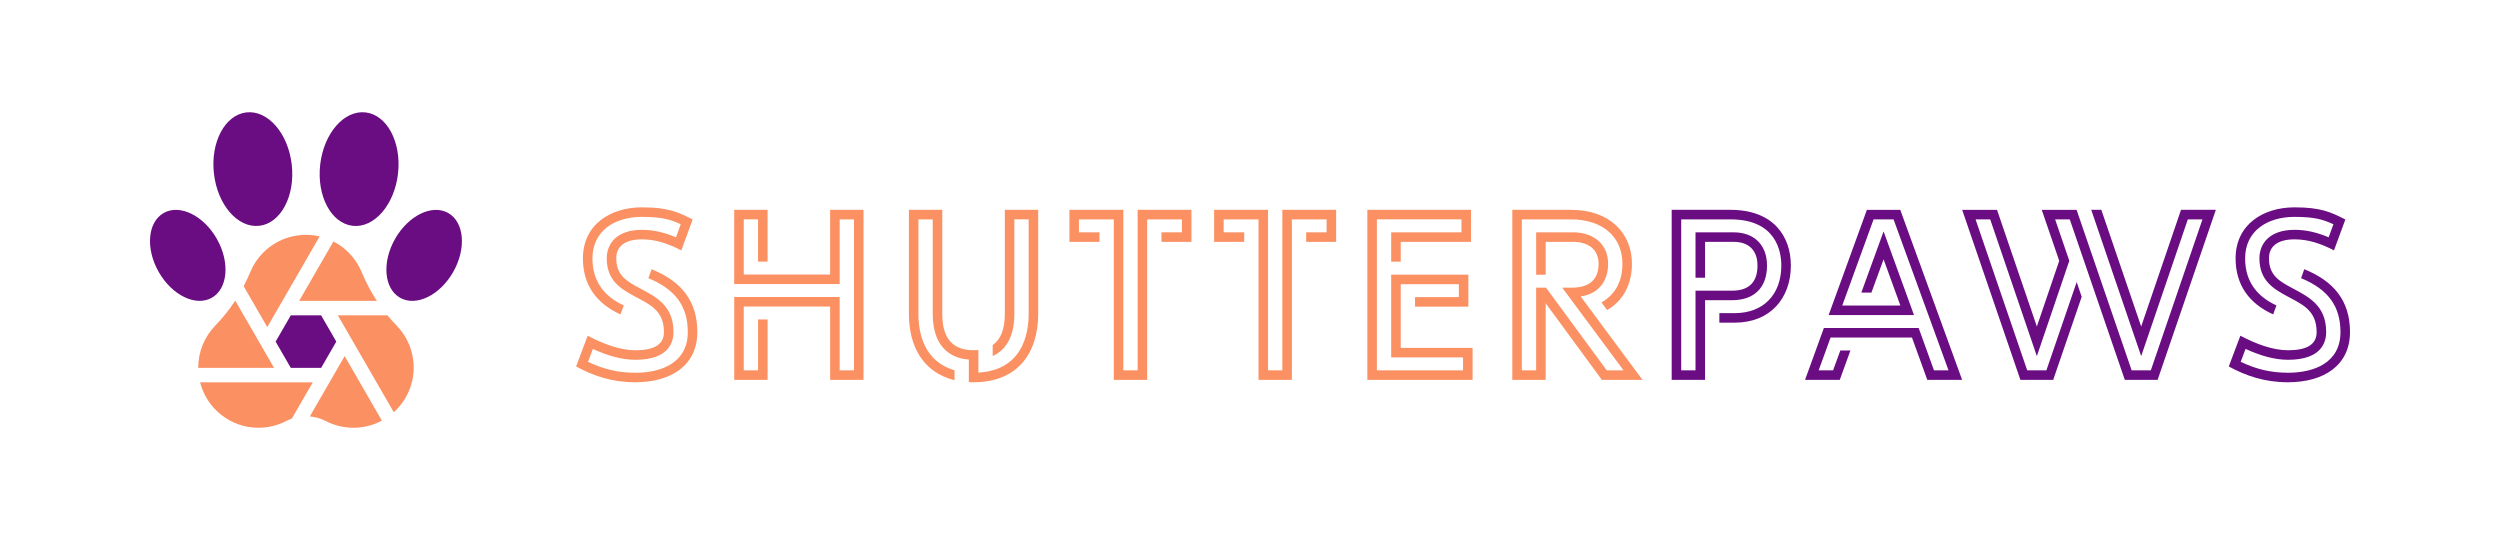
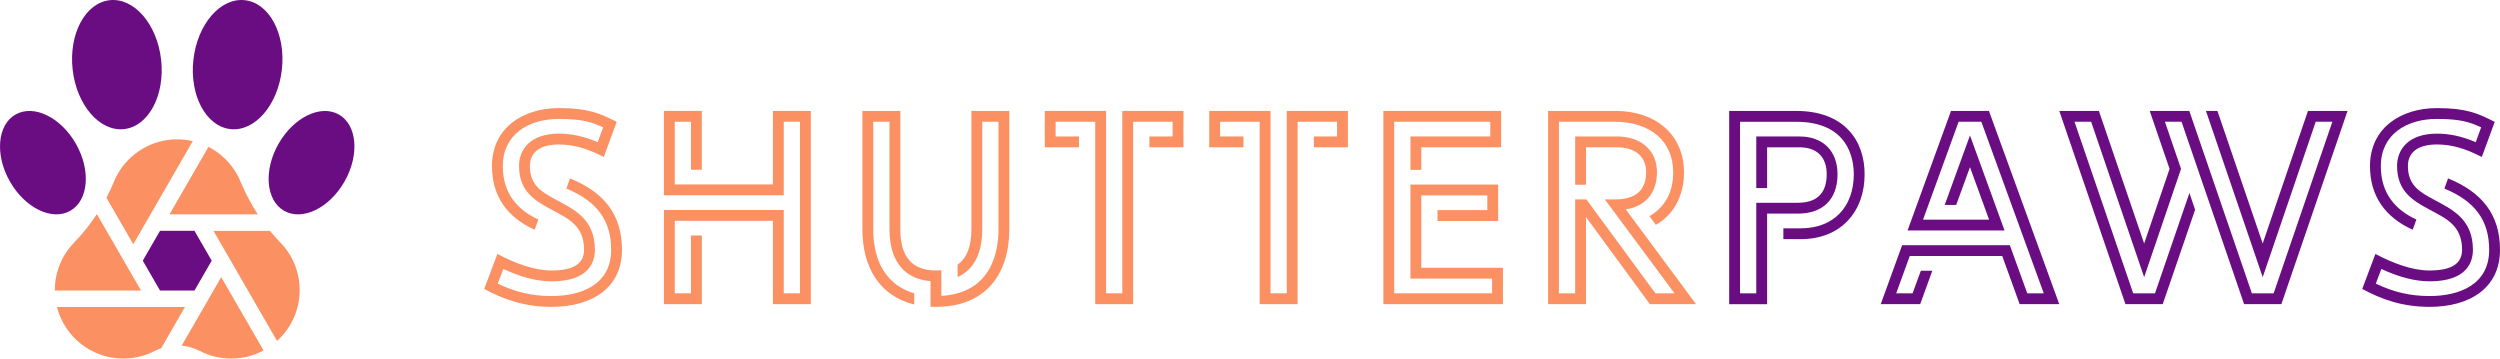
- <svg xmlns="http://www.w3.org/2000/svg" xml:space="preserve" viewBox="0 0 2500 540">
-   <path fill="#FB9062" d="M376.85 300.86c-5.97-9.13-11.07-18.85-15.28-28.97a59.9 59.9 0 0 0-13.03-19.43 60 60 0 0 0-15.09-11l-34.3 59.4zm-176.76 81.51c6.63 26.04 30.29 45.4 58.35 45.4 9.96 0 19.36-2.41 27.63-6.69 1.87-.97 3.8-1.79 5.76-2.47l20.93-36.25H200.09zm193.69 29.85c12.23-11.06 19.93-27.05 19.9-44.77-.03-16.31-6.55-31.11-17.11-41.93-3.18-3.26-6.21-6.66-9.1-10.16h-49.62zm-64.29-29.85-19.66 34.05c5.52.49 10.96 2.05 16.02 4.66 8.28 4.28 17.67 6.69 27.63 6.69 10.27 0 19.94-2.6 28.41-7.16l-37.24-64.51zm-94.26-81.75c-5.8 8.9-12.43 17.25-19.88 24.89-10.56 10.83-17.08 25.62-17.11 41.93v.44h75.82zm47.2.24 37.21-64.45c-19.59-4.54-41.02.81-56.26 16.05a60.1 60.1 0 0 0-13.03 19.43 181 181 0 0 1-6.7 14.33l23.62 40.9z" />
-   <g fill="#6A0D83">
-     <path d="M290.79 367.88h30.33l15.17-26.26-15.17-26.27h-30.33l-15.16 26.27z" />
-     <ellipse cx="252.83" cy="169.11" rx="39.17" ry="57.07" transform="rotate(-6.435 252.785 169.04)" />
-     <ellipse cx="359.09" cy="169.11" rx="57.07" ry="39.17" transform="rotate(-83.558 359.096 169.103)" />
-     <ellipse cx="187.76" cy="255.36" rx="33.45" ry="48.74" transform="rotate(-29.606 187.775 255.378)" />
-     <ellipse cx="424.15" cy="255.36" rx="48.74" ry="33.45" transform="rotate(-60.394 424.174 255.375)" />
+ <svg xmlns="http://www.w3.org/2000/svg" version="1.1" id="Logo_2_Color" x="0px" y="0px" enable-background="new 0 0 2500 540" xml:space="preserve" viewBox="149.98 112.22 2200.02 315.57">
+   <g>
+     <path fill="#FB9062" d="M376.85,300.86c-5.97-9.13-11.07-18.85-15.28-28.97c-2.94-7.07-7.28-13.69-13.03-19.43   c-4.55-4.55-9.65-8.21-15.09-11l-34.3,59.4H376.85z" />
+     <path fill="#FB9062" d="M200.09,382.37c6.63,26.04,30.29,45.4,58.35,45.4c9.96,0,19.36-2.41,27.63-6.69   c1.87-0.97,3.8-1.79,5.76-2.47l20.93-36.25H200.09z" />
+     <path fill="#FB9062" d="M393.78,412.22c12.23-11.06,19.93-27.05,19.9-44.77c-0.03-16.31-6.55-31.11-17.11-41.93   c-3.18-3.26-6.21-6.66-9.1-10.16h-49.62L393.78,412.22z" />
+     <path fill="#FB9062" d="M329.49,382.37L329.49,382.37l-19.66,34.05c5.52,0.49,10.96,2.05,16.02,4.66   c8.28,4.28,17.67,6.69,27.63,6.69c10.27,0,19.94-2.6,28.41-7.16l-37.24-64.51L329.49,382.37z" />
+     <path fill="#FB9062" d="M235.23,300.62c-5.8,8.9-12.43,17.25-19.88,24.89c-10.56,10.83-17.08,25.62-17.11,41.93   c0,0.15,0,0.29,0,0.44h75.82L235.23,300.62z" />
+     <path fill="#FB9062" d="M282.43,300.86L282.43,300.86l37.21-64.45c-19.59-4.54-41.02,0.81-56.26,16.05   c-5.75,5.75-10.09,12.37-13.03,19.43c-2.03,4.88-4.26,9.66-6.7,14.33l23.62,40.9L282.43,300.86z" />
  </g>
-   <path fill="#FB9062" d="M697.33 332.09c0 33.14-25.99 50.17-61.98 50.17-23.95 0-42.23-6.58-59.25-15.78l11.58-30.76c15.55 8.17 32.24 14.53 47.67 14.53 18.39 0 28.6-5.45 28.6-18.16 0-21.91-14.64-27.81-29.06-35.64-14.19-7.6-28.15-15.89-28.15-38.14 0-14.64 9.99-28.49 35.19-28.49 11.12 0 21.91 2.38 34.05 7.49l4.77-13.05c-10.1-4.54-18.05-7.38-38.93-7.38-27.13 0-49.38 13.96-49.38 41.54 0 24.75 13.73 38.94 31.33 46.99l-3.29 8.97c-24.18-10.9-37.57-29.63-37.57-55.96 0-33.83 27.47-51.08 58.91-51.08 26.45 0 36.55 4.88 50.85 12.15l-11.35 30.88c-13.85-7.15-26.11-11.01-39.39-11.01-16.91 0-25.65 6.92-25.65 18.96 0 17.48 11.01 23.16 23.38 29.85 15.78 8.51 33.83 16.91 33.83 43.93 0 10.33-4.88 27.7-38.14 27.7-12.6 0-26.9-3.63-42.45-10.9l-4.88 12.94c16 7.61 30.53 10.9 47.33 10.9 26.56 0 52.44-10.22 52.44-40.64 0-25.65-12.15-42.68-39.39-53.92l3.18-8.97c29.63 12.02 45.75 31.55 45.75 62.88m166.18-122.26v170.04h-33.37v-73.33h-86.38v63.79h14.3v-50.85h9.54v60.39h-33.37v-82.86h105.45v73.33h14.3V219.37h-14.3v64.7H734.22v-74.24h33.37v51.76h-9.54v-42.23h-14.3v55.17h86.38v-64.7zm174.68 0v104.09c0 39.05-20.43 68.33-64.59 68.33-1.59 0-3.18 0-4.77-.11v-22.59c-14.98-.91-36.1-9.65-36.1-45.63v-94.55h-14.3v94.55c0 20.55 6.24 47.56 36.1 56.41v9.88c-30.99-7.72-45.63-33.26-45.63-66.29V209.83h33.37v104.09c0 24.06 10.1 36.32 31.33 36.32 1.7 0 3.18-.11 4.77-.23v22.59c43.59-2.5 50.29-37.91 50.29-58.69v-94.55h-14.3v94.55c0 25.31-10.33 37-21.68 42.11v-10.9c8.17-5.79 12.15-16.12 12.15-31.22V209.83zm153.24 0v32.01h-29.97v-9.53h20.43v-12.94h-34.73v160.5h-33.37v-160.5h-34.85v12.94h20.55v9.53h-30.08v-32.01h53.92v160.5h14.3v-160.5zm144.72 0v32.01h-29.97v-9.53h20.43v-12.94h-34.73v160.5h-33.37v-160.5h-34.85v12.94h20.55v9.53h-30.08v-32.01h53.92v160.5h14.3v-160.5zm136.43 138.03v32.01h-105.22V209.83H1471v32.01h-70.26v19.86h-9.54v-29.4h70.26v-12.94h-84.57v150.97h86.15V357.4h-71.85v-82.75h77.19v32.01h-53.35v-9.54h43.82v-12.94h-58.12v63.68zm159.36-84.11c0 20.66-8.97 37.34-24.86 46.31l-5.56-7.6c14.3-8.4 20.89-21.68 20.89-38.71 0-27.36-20.32-44.38-51.42-44.38h-49.15v150.97h14.3V287.7h9.88l60.73 82.64h16.8l-61.3-82.64h9.31c21 0 27.02-11.24 27.02-23.95 0-14.3-10.1-21.91-25.88-21.91h-27.01v32.92h-9.54v-42.45h36.55c21.57 0 35.42 12.37 35.42 31.44 0 18.05-10.1 30.19-27.47 32.69l61.86 83.43h-40.64l-56.19-76.62v76.62h-33.37V209.83H1571c39.15 0 60.94 23.73 60.94 53.92" />
-   <path fill="#6A0D83" d="M1790.86 265.57c0 32.46-20.43 57.1-56.19 57.1h-15.32v-9.53h15.32c29.06 0 46.65-18.96 46.65-47.56 0-13.96-4.99-46.2-50.85-46.2h-49.26v150.97h14.3v-79.68h36.55c19.64 0 25.43-11.47 25.43-25.09 0-15.1-8.51-23.72-23.84-23.72h-28.6v35.87h-9.54v-45.4h38.14c20.55 0 33.37 12.71 33.37 33.26 0 22.02-12.83 34.62-34.96 34.62h-27.01v79.68h-33.37V209.83h58.8c42.78 0 60.38 26.34 60.38 55.74m171.28 114.3h-34.85l-15.32-42.34h-81.39l-11.92 32.8h14.42l7.26-19.86h10.1l-10.67 29.4h-34.73l18.84-51.87h94.78l15.32 42.34h14.53l-54.94-150.97h-19.98l-31.33 86.15h58.12l-16.8-46.2-12.15 33.26h-10.1l22.25-61.18 30.42 83.66h-85.36l38.25-105.22h33.37zm253.7-170.04-58.23 170.04h-32.8l-55.05-160.5h-14.64l14.19 41.43-32.46 95.35-46.65-136.78h-14.64l51.65 150.97h19.18l30.31-88.31 4.99 14.76-28.49 83.09h-32.8l-58.23-170.04h34.85l39.84 116.69 22.36-65.72-17.48-50.97h34.85l55.05 160.5h19.18l51.65-150.97h-14.64l-46.65 136.78-49.95-146.32h10.1l39.84 116.69 39.84-116.69zM2350 332.09c0 33.14-25.99 50.17-61.98 50.17-23.95 0-42.23-6.58-59.25-15.78l11.58-30.76c15.55 8.17 32.24 14.53 47.68 14.53 18.39 0 28.6-5.45 28.6-18.16 0-21.91-14.64-27.81-29.06-35.64-14.19-7.6-28.15-15.89-28.15-38.14 0-14.64 9.99-28.49 35.19-28.49 11.12 0 21.91 2.38 34.05 7.49l4.77-13.05c-10.1-4.54-18.05-7.38-38.93-7.38-27.13 0-49.38 13.96-49.38 41.54 0 24.75 13.73 38.94 31.33 46.99l-3.29 8.97c-24.18-10.9-37.57-29.63-37.57-55.96 0-33.83 27.47-51.08 58.91-51.08 26.45 0 36.55 4.88 50.85 12.15L2334 250.36c-13.85-7.15-26.11-11.01-39.39-11.01-16.91 0-25.65 6.92-25.65 18.96 0 17.48 11.01 23.16 23.38 29.85 15.78 8.51 33.83 16.91 33.83 43.93 0 10.33-4.88 27.7-38.14 27.7-12.6 0-26.9-3.63-42.45-10.9l-4.88 12.94c16 7.61 30.53 10.9 47.33 10.9 26.56 0 52.44-10.22 52.44-40.64 0-25.65-12.15-42.68-39.39-53.92l3.18-8.97c29.62 12.03 45.74 31.56 45.74 62.89" />
+   <g>
+     <polygon fill="#6A0D83" points="290.79,367.88 321.12,367.88 336.29,341.62 321.12,315.35 290.79,315.35 275.63,341.62  " />
+     <ellipse transform="matrix(0.9937 -0.1122 0.1122 0.9937 -17.3737 29.4274)" fill="#6A0D83" cx="252.83" cy="169.11" rx="39.17" ry="57.07" />
+     <ellipse transform="matrix(0.1122 -0.9937 0.9937 0.1122 150.7681 506.963)" fill="#6A0D83" cx="359.09" cy="169.11" rx="57.07" ry="39.17" />
+     <ellipse transform="matrix(0.8694 -0.494 0.494 0.8694 -101.6432 126.0995)" fill="#6A0D83" cx="187.76" cy="255.36" rx="33.45" ry="48.74" />
+     <ellipse transform="matrix(0.494 -0.8694 0.8694 0.494 -7.4143 497.9826)" fill="#6A0D83" cx="424.15" cy="255.36" rx="48.74" ry="33.45" />
+   </g>
+   <g>
+     <path fill="#FB9062" d="M697.33,332.09c0,33.14-25.99,50.17-61.98,50.17c-23.95,0-42.23-6.58-59.25-15.78l11.58-30.76   c15.55,8.17,32.24,14.53,47.67,14.53c18.39,0,28.6-5.45,28.6-18.16c0-21.91-14.64-27.81-29.06-35.64   c-14.19-7.6-28.15-15.89-28.15-38.14c0-14.64,9.99-28.49,35.19-28.49c11.12,0,21.91,2.38,34.05,7.49l4.77-13.05   c-10.1-4.54-18.05-7.38-38.93-7.38c-27.13,0-49.38,13.96-49.38,41.54c0,24.75,13.73,38.94,31.33,46.99l-3.29,8.97   c-24.18-10.9-37.57-29.63-37.57-55.96c0-33.83,27.47-51.08,58.91-51.08c26.45,0,36.55,4.88,50.85,12.15l-11.35,30.88   c-13.85-7.15-26.11-11.01-39.39-11.01c-16.91,0-25.65,6.92-25.65,18.96c0,17.48,11.01,23.16,23.38,29.85   c15.78,8.51,33.83,16.91,33.83,43.93c0,10.33-4.88,27.7-38.14,27.7c-12.6,0-26.9-3.63-42.45-10.9l-4.88,12.94   c16,7.61,30.53,10.9,47.33,10.9c26.56,0,52.44-10.22,52.44-40.64c0-25.65-12.15-42.68-39.39-53.92l3.18-8.97   C681.21,281.23,697.33,300.76,697.33,332.09z" />
+     <path fill="#FB9062" d="M863.51,209.83v170.04h-33.37v-73.33h-86.38v63.79h14.3v-50.85h9.54v60.39h-33.37v-82.86h105.45v73.33h14.3   V219.37h-14.3v64.7H734.22v-74.24h33.37v51.76h-9.54v-42.23h-14.3v55.17h86.38v-64.7H863.51z" />
+     <path fill="#FB9062" d="M1038.19,209.83v104.09c0,39.05-20.43,68.33-64.59,68.33c-1.59,0-3.18,0-4.77-0.11v-22.59   c-14.98-0.91-36.1-9.65-36.1-45.63v-94.55h-14.3v94.55c0,20.55,6.24,47.56,36.1,56.41v9.88c-30.99-7.72-45.63-33.26-45.63-66.29   V209.83h33.37v104.09c0,24.06,10.1,36.32,31.33,36.32c1.7,0,3.18-0.11,4.77-0.23v22.59c43.59-2.5,50.29-37.91,50.29-58.69v-94.55   h-14.3v94.55c0,25.31-10.33,37-21.68,42.11v-10.9c8.17-5.79,12.15-16.12,12.15-31.22V209.83H1038.19z" />
+     <path fill="#FB9062" d="M1191.43,209.83v32.01h-29.97v-9.53h20.43v-12.94h-34.73v160.5h-33.37v-160.5h-34.85v12.94h20.55v9.53   h-30.08v-32.01h53.92v160.5h14.3v-160.5H1191.43z" />
+     <path fill="#FB9062" d="M1336.15,209.83v32.01h-29.97v-9.53h20.43v-12.94h-34.73v160.5h-33.37v-160.5h-34.85v12.94h20.55v9.53   h-30.08v-32.01h53.92v160.5h14.3v-160.5H1336.15z" />
+     <path fill="#FB9062" d="M1472.58,347.86v32.01h-105.22V209.83h103.64v32.01h-70.26v19.86h-9.54v-29.4h70.26v-12.94h-84.57v150.97   h86.15V357.4h-71.85v-82.75h77.19v32.01h-53.35v-9.54h43.82v-12.94h-58.12v63.68H1472.58z" />
+     <path fill="#FB9062" d="M1631.94,263.75c0,20.66-8.97,37.34-24.86,46.31l-5.56-7.6c14.3-8.4,20.89-21.68,20.89-38.71   c0-27.36-20.32-44.38-51.42-44.38h-49.15v150.97h14.3V287.7h9.88l60.73,82.64h16.8l-61.3-82.64h9.31c21,0,27.02-11.24,27.02-23.95   c0-14.3-10.1-21.91-25.88-21.91h-27.01v32.92h-9.54v-42.45h36.55c21.57,0,35.42,12.37,35.42,31.44c0,18.05-10.1,30.19-27.47,32.69   l61.86,83.43h-40.64l-56.19-76.62v76.62h-33.37V209.83h58.69C1610.15,209.83,1631.94,233.56,1631.94,263.75z" />
+   </g>
+   <g>
+     <path fill="#6A0D83" d="M1790.86,265.57c0,32.46-20.43,57.1-56.19,57.1h-15.32v-9.53h15.32c29.06,0,46.65-18.96,46.65-47.56   c0-13.96-4.99-46.2-50.85-46.2h-49.26v150.97h14.3v-79.68h36.55c19.64,0,25.43-11.47,25.43-25.09c0-15.1-8.51-23.72-23.84-23.72   h-28.6v35.87h-9.54v-45.4h38.14c20.55,0,33.37,12.71,33.37,33.26c0,22.02-12.83,34.62-34.96,34.62h-27.01v79.68h-33.37V209.83h58.8   C1773.26,209.83,1790.86,236.17,1790.86,265.57z" />
+     <path fill="#6A0D83" d="M1962.14,379.87h-34.85l-15.32-42.34h-81.39l-11.92,32.8h14.42l7.26-19.86h10.1l-10.67,29.4h-34.73   l18.84-51.87h94.78l15.32,42.34h14.53l-54.94-150.97h-19.98l-31.33,86.15h58.12l-16.8-46.2l-12.15,33.26h-10.1l22.25-61.18   l30.42,83.66h-85.36l38.25-105.22h33.37L1962.14,379.87z" />
+     <path fill="#6A0D83" d="M2215.84,209.83l-58.23,170.04h-32.8l-55.05-160.5h-14.64l14.19,41.43l-32.46,95.35l-46.65-136.78h-14.64   l51.65,150.97h19.18l30.31-88.31l4.99,14.76l-28.49,83.09h-32.8l-58.23-170.04h34.85l39.84,116.69l22.36-65.72l-17.48-50.97h34.85   l55.05,160.5h19.18l51.65-150.97h-14.64l-46.65,136.78l-49.95-146.32h10.1l39.84,116.69l39.84-116.69H2215.84z" />
+     <path fill="#6A0D83" d="M2350,332.09c0,33.14-25.99,50.17-61.98,50.17c-23.95,0-42.23-6.58-59.25-15.78l11.58-30.76   c15.55,8.17,32.24,14.53,47.68,14.53c18.39,0,28.6-5.45,28.6-18.16c0-21.91-14.64-27.81-29.06-35.64   c-14.19-7.6-28.15-15.89-28.15-38.14c0-14.64,9.99-28.49,35.19-28.49c11.12,0,21.91,2.38,34.05,7.49l4.77-13.05   c-10.1-4.54-18.05-7.38-38.93-7.38c-27.13,0-49.38,13.96-49.38,41.54c0,24.75,13.73,38.94,31.33,46.99l-3.29,8.97   c-24.18-10.9-37.57-29.63-37.57-55.96c0-33.83,27.47-51.08,58.91-51.08c26.45,0,36.55,4.88,50.85,12.15L2334,250.36   c-13.85-7.15-26.11-11.01-39.39-11.01c-16.91,0-25.65,6.92-25.65,18.96c0,17.48,11.01,23.16,23.38,29.85   c15.78,8.51,33.83,16.91,33.83,43.93c0,10.33-4.88,27.7-38.14,27.7c-12.6,0-26.9-3.63-42.45-10.9l-4.88,12.94   c16,7.61,30.53,10.9,47.33,10.9c26.56,0,52.44-10.22,52.44-40.64c0-25.65-12.15-42.68-39.39-53.92l3.18-8.97   C2333.88,281.23,2350,300.76,2350,332.09z" />
+   </g>
</svg>
